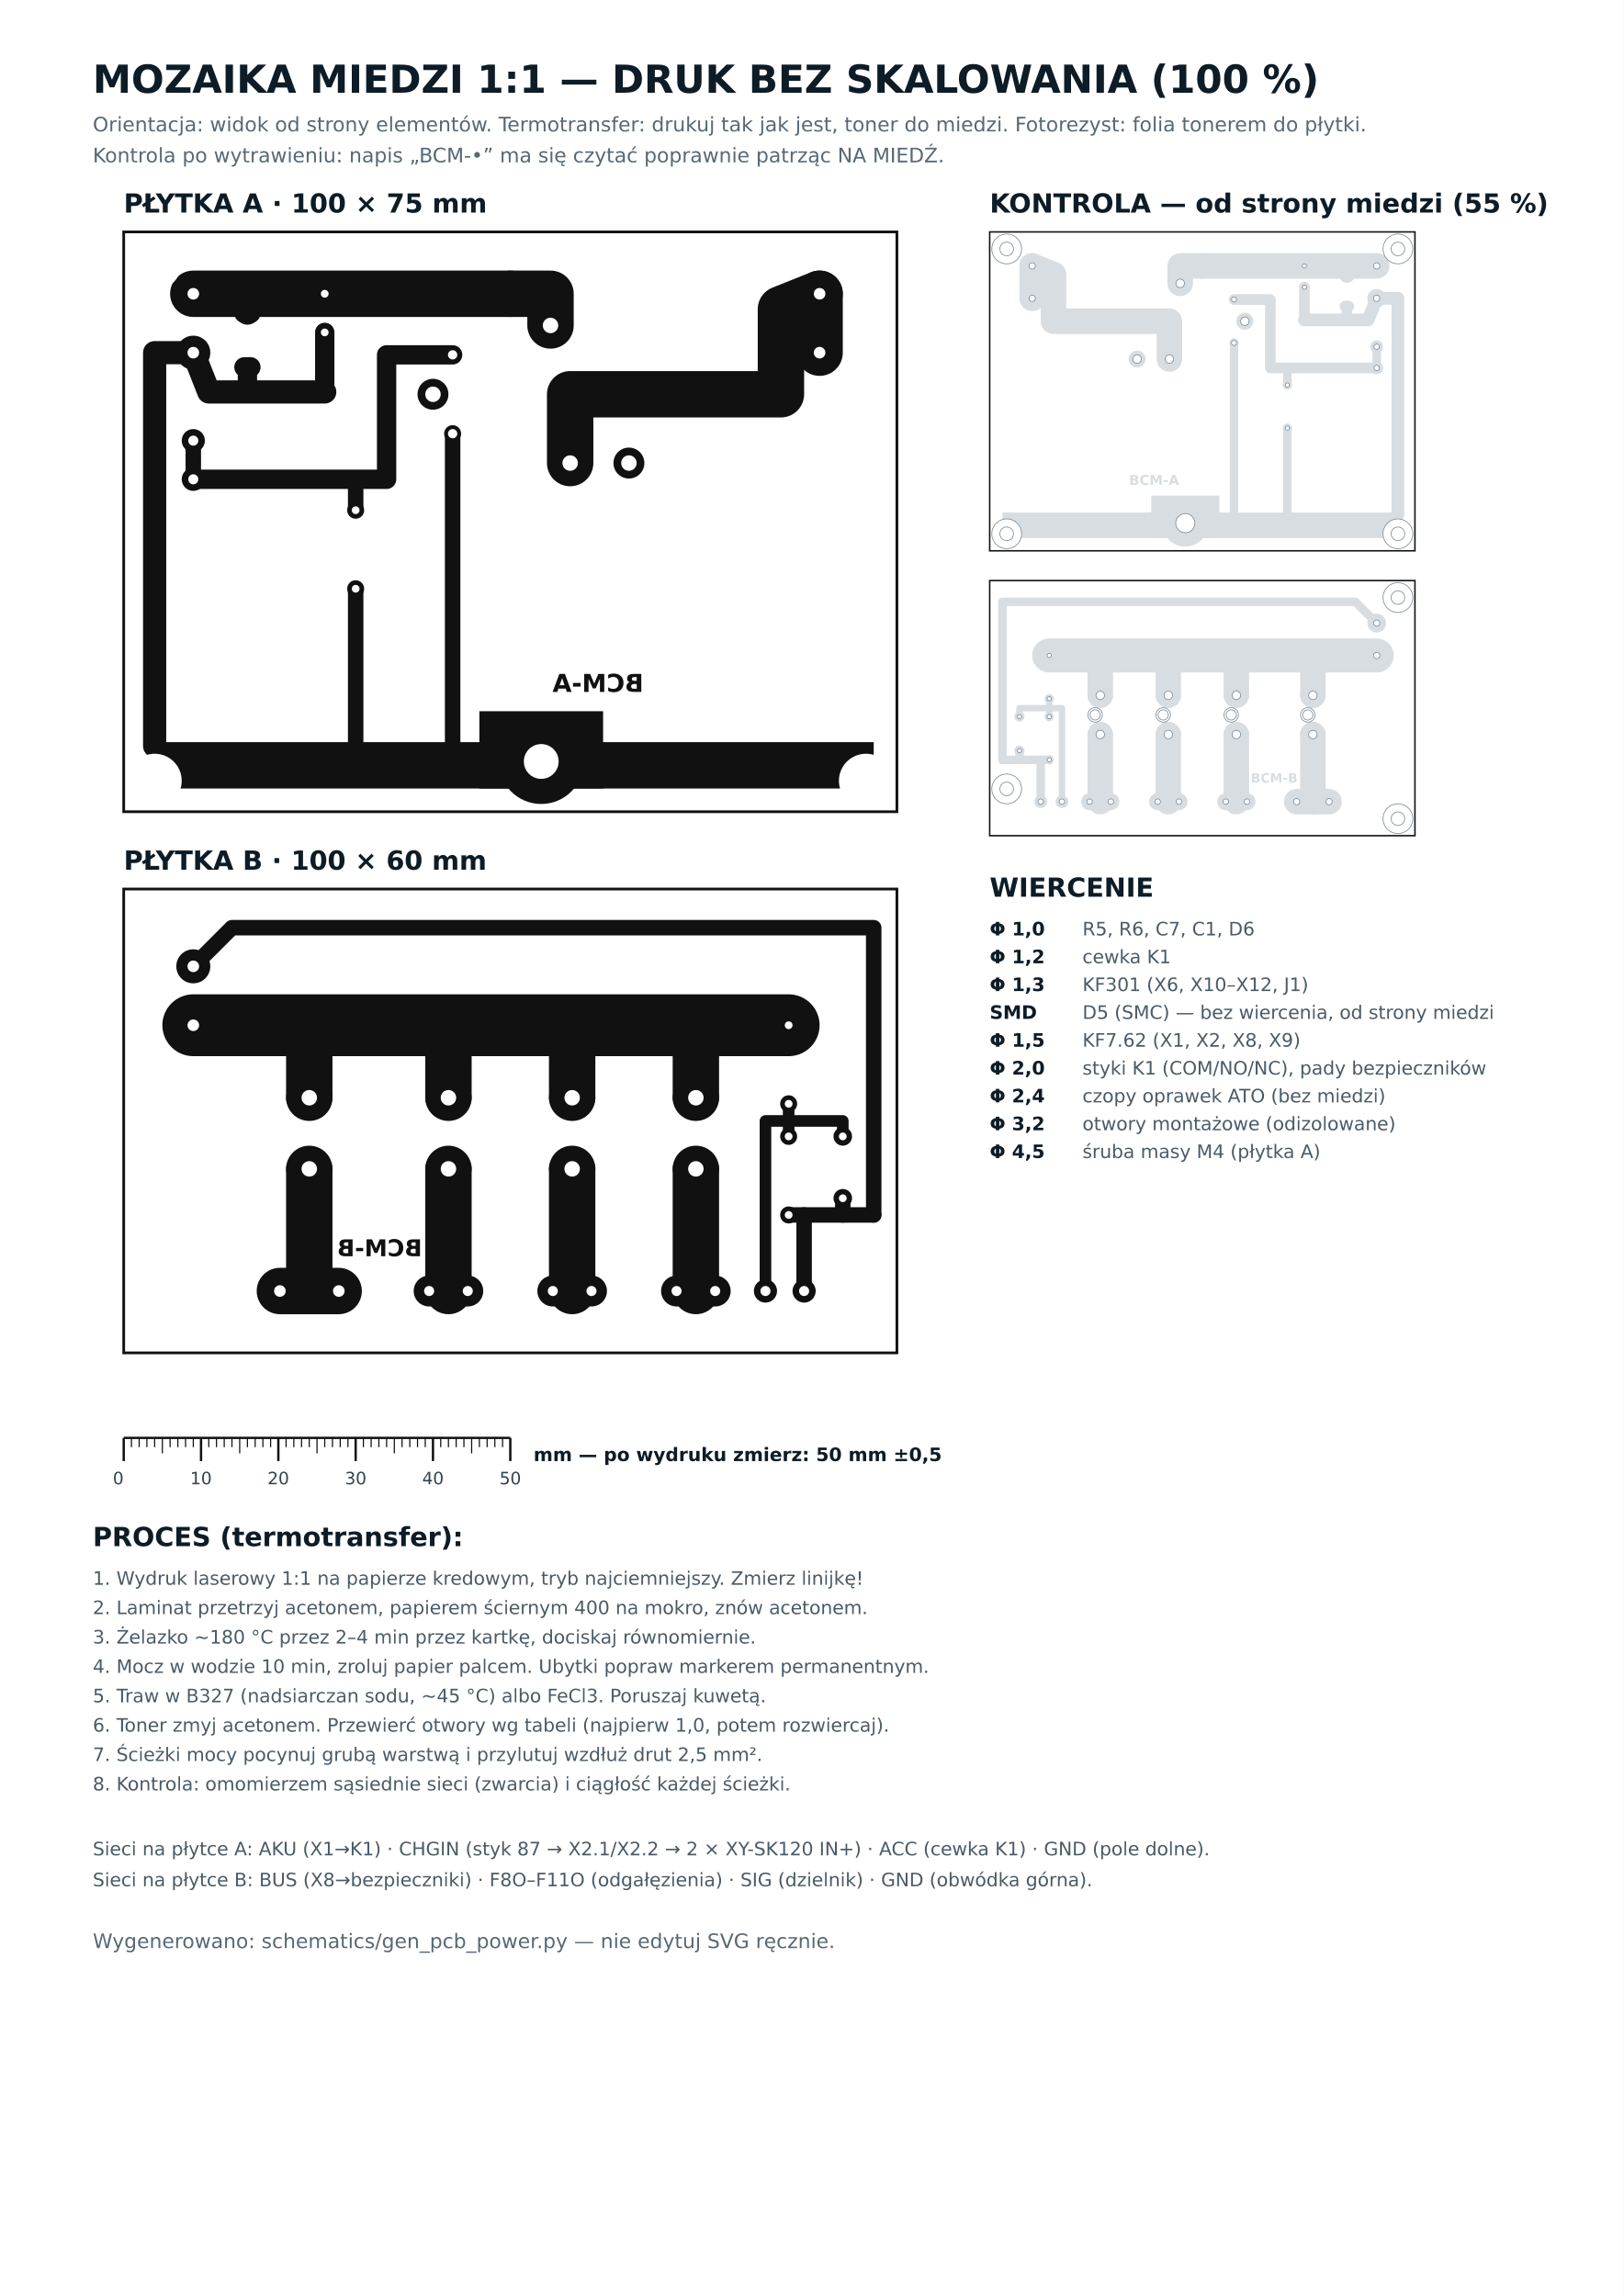
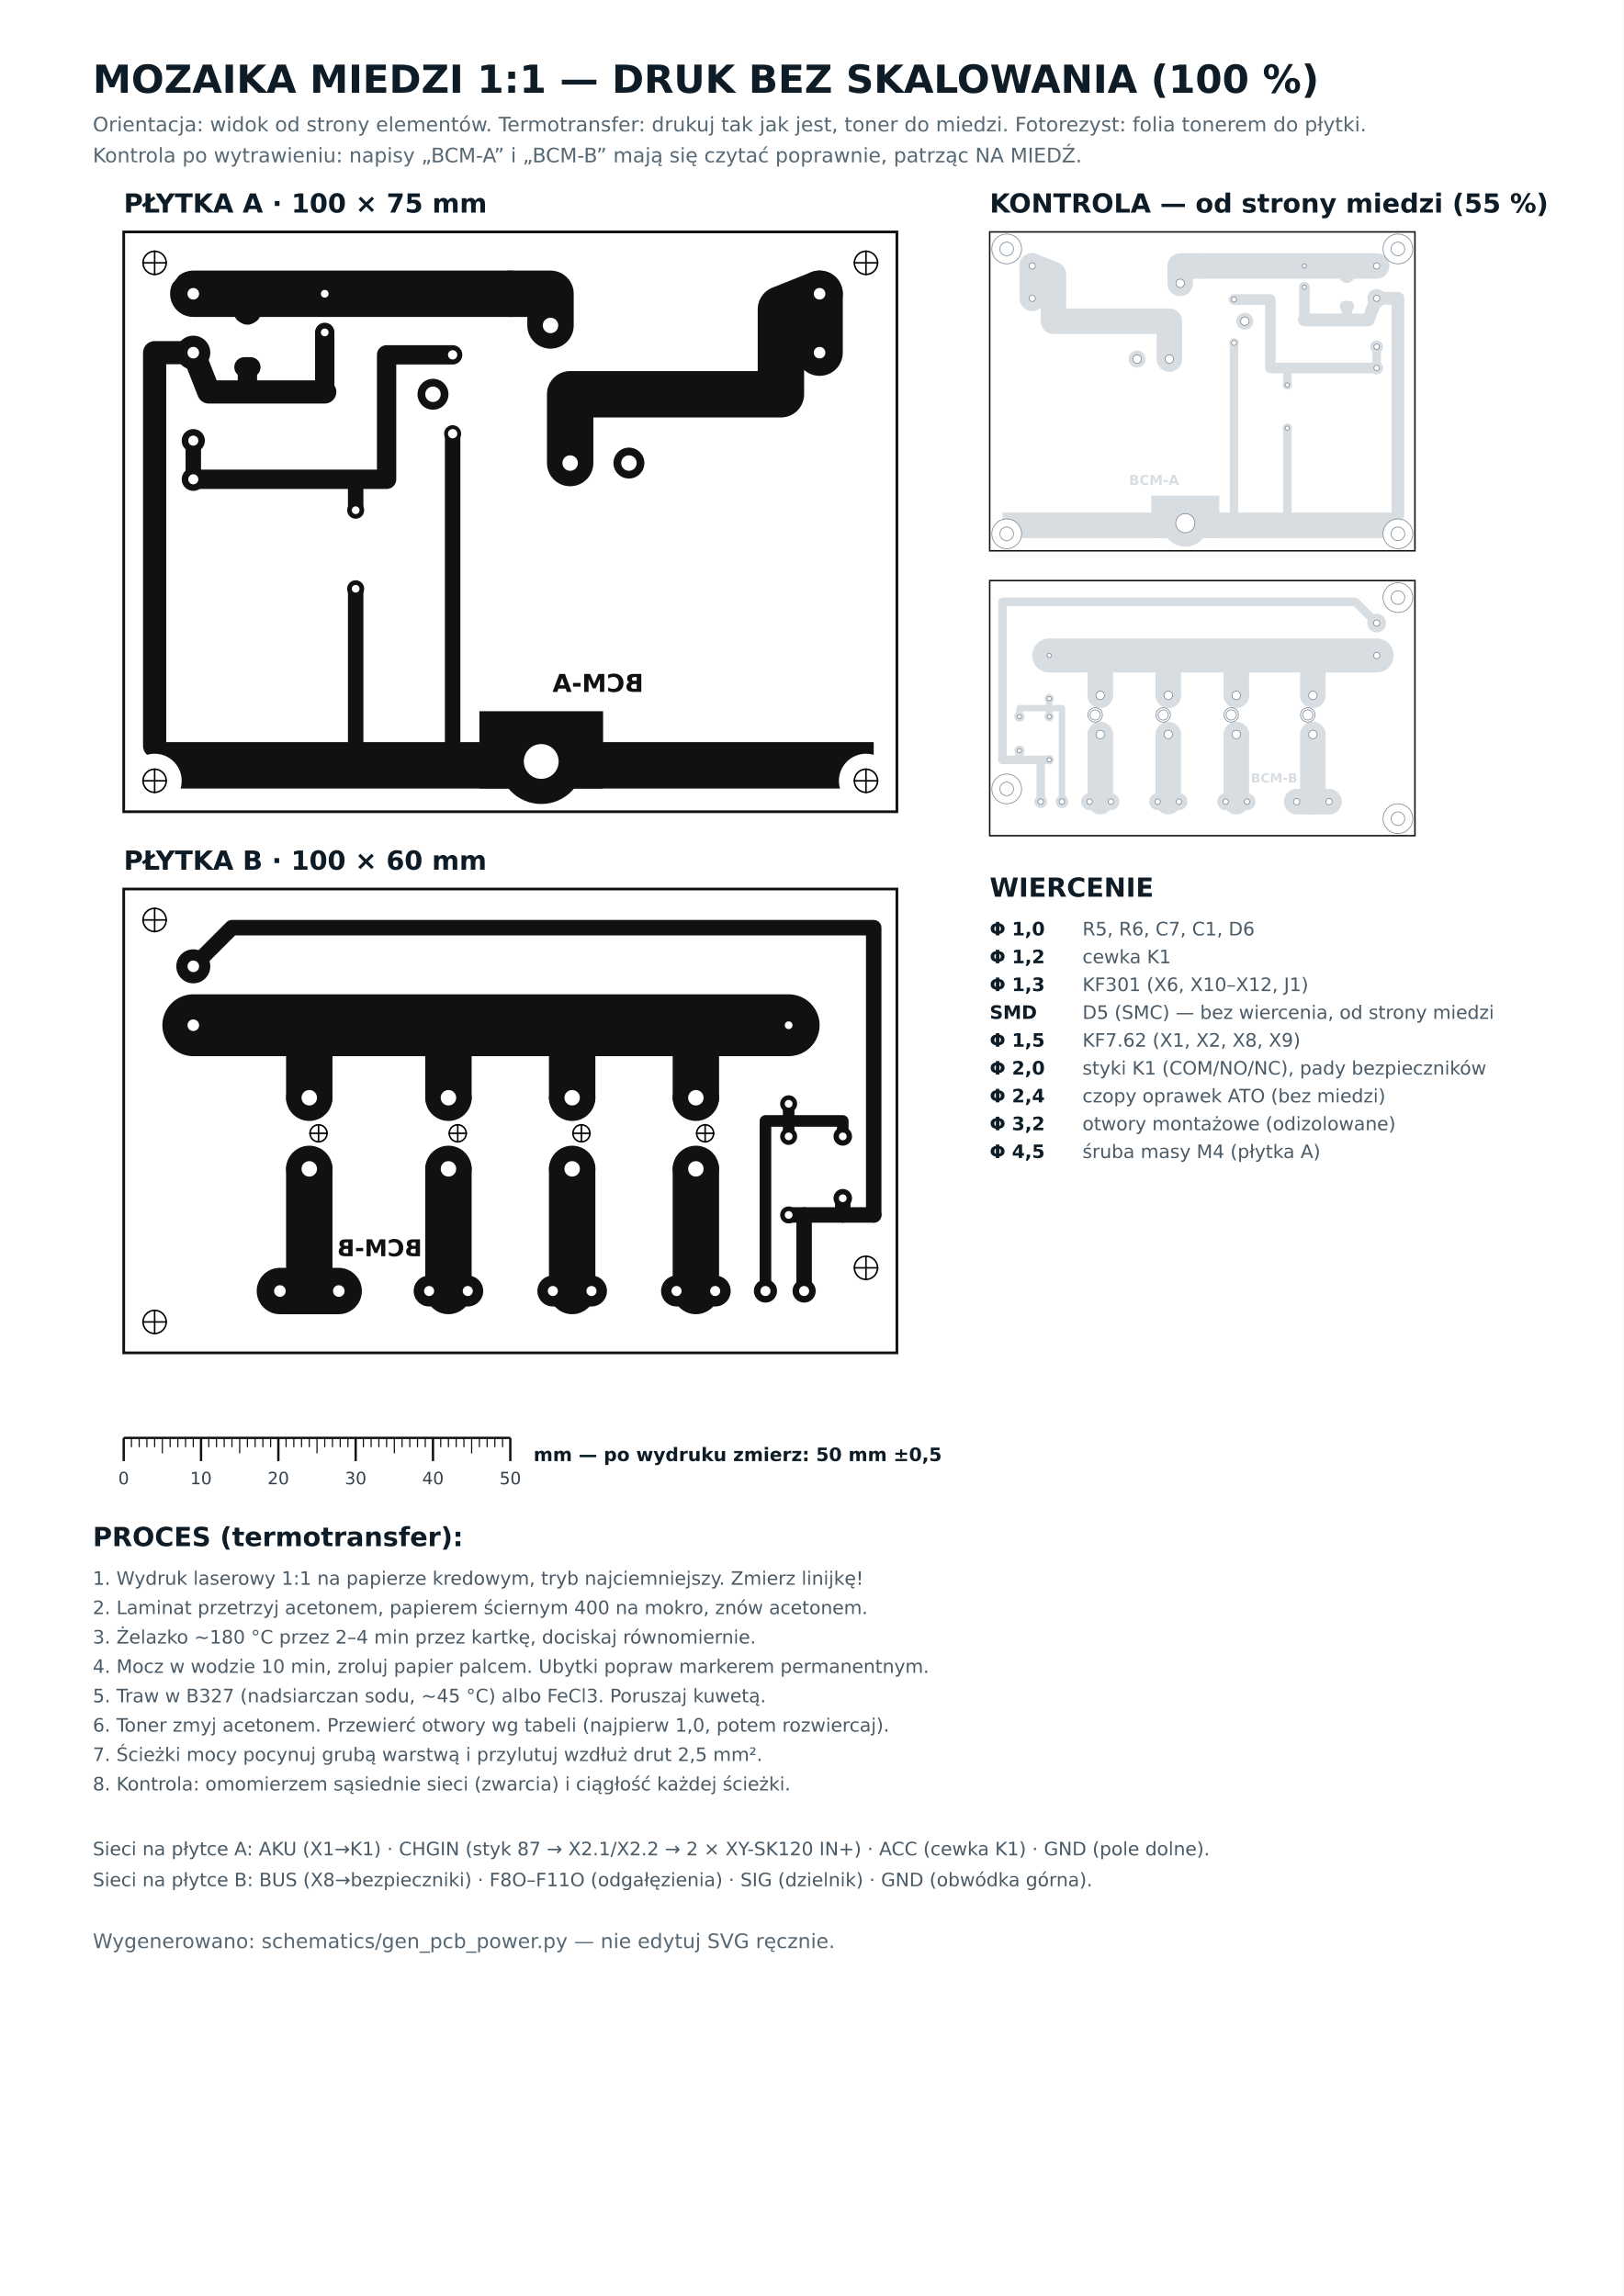
<svg xmlns="http://www.w3.org/2000/svg" width="210mm" height="297mm" viewBox="0 0 210 297" font-family="DejaVu Sans, Verdana, sans-serif">
  <style>
 .bg{fill:#ffffff}
 .cu{fill:#111111;stroke:none}
 .cuw{stroke:#111111;fill:none;stroke-linecap:round;stroke-linejoin:round}
 .drl{fill:#ffffff;stroke:none}
 .brd{fill:none;stroke:#111111;stroke-width:0.35}
 .brdg{fill:none;stroke:#98a6b0;stroke-width:0.3}
 .cul{fill:#d8dde2;stroke:none}
 .culw{stroke:#d8dde2;fill:none;stroke-linecap:round;stroke-linejoin:round}
 .drll{fill:#ffffff;stroke:#7d8c99;stroke-width:0.18}
 .sk{fill:none;stroke:#16242e;stroke-width:0.3}
 .ttl{font-size:5px;font-weight:bold;fill:#0d1c26}
 .sub{font-size:2.6px;fill:#576875}
 .h{font-size:3.4px;font-weight:bold;fill:#0d1c26}
 .l{font-size:2.2px;fill:#33424e}
 .lb{font-size:2.4px;font-weight:bold;fill:#0d1c26}
 .r{font-size:2.4px;font-weight:bold;fill:#a8321a}
 .re{font-size:2.4px;font-weight:bold;fill:#a8321a;text-anchor:end}
 .w{font-size:2.2px;fill:#2b4a8a;font-weight:bold}
 .we{font-size:2.2px;fill:#2b4a8a;font-weight:bold;text-anchor:end}
 .n{font-size:2.4px;fill:#4a5a66}
 .nb{font-size:2.6px;font-weight:bold;fill:#0d1c26}
 .ldr{stroke:#7d8c99;stroke-width:0.2;fill:none}
</style>
  <rect class="bg" x="0" y="0" width="210" height="297" />
  <text class="ttl" x="12" y="12">MOZAIKA MIEDZI 1:1 — DRUK BEZ SKALOWANIA (100 %)</text>
  <text class="sub" x="12" y="17">Orientacja: widok od strony elementów. Termotransfer: drukuj tak jak jest, toner do miedzi. Fotorezyst: folia tonerem do płytki.</text>
-   <text class="sub" x="12" y="21">Kontrola po wytrawieniu: napis „BCM-•” ma się czytać poprawnie patrząc NA MIEDŹ.</text>
+   <text class="sub" x="12" y="21">Kontrola po wytrawieniu: napisy „BCM-A” i „BCM-B” mają się czytać poprawnie, patrząc NA MIEDŹ.</text>
  <text class="h" x="16" y="27.5">PŁYTKA A · 100 × 75 mm</text>
  <g transform="translate(16,30)">
    <rect class="cu" x="3" y="66" width="94" height="6" />
    <rect class="cu" x="46" y="62" width="16" height="10" />
    <path class="cuw" stroke-width="6" d="M 9 8 L 50 8" />
    <path class="cuw" stroke-width="3" d="M 16 8 L 16 10.5" />
    <path class="cuw" stroke-width="2.5" d="M 16 17.5 L 16 20.7" />
    <path class="cuw" stroke-width="6" d="M 50 8 L 55.2 8 L 55.2 12.1" />
    <path class="cuw" stroke-width="3" d="M 9 15.62 L 11 20.7 L 26 20.7" />
    <path class="cuw" stroke-width="2.5" d="M 26 13 L 26 20.7" />
    <path class="cuw" stroke-width="3" d="M 9 15.62 L 4 15.62 L 4 66.5" />
    <path class="cuw" stroke-width="2" d="M 9 27 L 9 32" />
    <path class="cuw" stroke-width="2.5" d="M 9 32 L 34 32 L 34 15.9 L 42.54 15.9" />
    <path class="cuw" stroke-width="2" d="M 30 36 L 30 32" />
    <path class="cuw" stroke-width="2" d="M 30 46.16 L 30 66.5" />
    <path class="cuw" stroke-width="2" d="M 42.54 26.1 L 42.54 66.5" />
    <path class="cuw" stroke-width="6" d="M 57.74 29.9 L 57.74 21 L 85 21 L 85 10 L 90 8" />
    <path class="cuw" stroke-width="6" d="M 90 8 L 90 15.62" />
    <circle class="cu" cx="9" cy="8.0" r="2.2" />
    <circle class="cu" cx="9" cy="15.62" r="2.2" />
    <circle class="cu" cx="9" cy="27.0" r="1.5" />
    <circle class="cu" cx="9" cy="32.0" r="1.5" />
    <circle class="cu" cx="90" cy="8.0" r="2.2" />
    <circle class="cu" cx="90" cy="15.62" r="2.2" />
    <rect class="cu" x="14.3" y="9.2" width="3.4" height="2.6" rx="1.3" />
    <rect class="cu" x="14.3" y="16.2" width="3.4" height="2.6" rx="1.3" />
    <circle class="cu" cx="26" cy="8" r="1.2" />
    <circle class="cu" cx="26" cy="13" r="1.2" />
    <circle class="cu" cx="40" cy="21" r="2.0" />
    <circle class="cu" cx="42.54" cy="15.9" r="1.1" />
    <circle class="cu" cx="42.54" cy="26.1" r="1.1" />
    <circle class="cu" cx="55.2" cy="12.1" r="2.0" />
    <circle class="cu" cx="57.74" cy="29.9" r="2.0" />
    <circle class="cu" cx="65.34" cy="29.9" r="2.0" />
    <circle class="cu" cx="30" cy="36" r="1.1" />
    <circle class="cu" cx="30" cy="46.16" r="1.1" />
    <circle class="cu" cx="54" cy="68.5" r="5.5" />
    <circle class="drl" cx="4" cy="4" r="3.5" />
    <circle class="drl" cx="96" cy="4" r="3.5" />
    <circle class="drl" cx="4" cy="71" r="3.5" />
    <circle class="drl" cx="96" cy="71" r="3.5" />
    <g transform="translate(57,59.5) scale(-1,1)">
      <text x="-10.24" y="0" font-size="3.2" font-weight="bold" fill="#111">BCM-A</text>
    </g>
    <circle class="drl" cx="9" cy="8.0" r="0.75" />
    <circle class="drl" cx="9" cy="15.62" r="0.75" />
    <circle class="drl" cx="9" cy="27.0" r="0.65" />
    <circle class="drl" cx="9" cy="32.0" r="0.65" />
    <circle class="drl" cx="90" cy="8.0" r="0.75" />
    <circle class="drl" cx="90" cy="15.62" r="0.75" />
    <circle class="drl" cx="16" cy="10.5" r="0.0" />
    <circle class="drl" cx="16" cy="17.5" r="0.0" />
    <circle class="drl" cx="26" cy="8" r="0.5" />
    <circle class="drl" cx="26" cy="13" r="0.5" />
    <circle class="drl" cx="40" cy="21" r="1.0" />
    <circle class="drl" cx="42.54" cy="15.9" r="0.6" />
    <circle class="drl" cx="42.54" cy="26.1" r="0.6" />
    <circle class="drl" cx="55.2" cy="12.1" r="1.0" />
    <circle class="drl" cx="57.74" cy="29.9" r="1.0" />
    <circle class="drl" cx="65.34" cy="29.9" r="1.0" />
    <circle class="drl" cx="30" cy="36" r="0.5" />
    <circle class="drl" cx="30" cy="46.16" r="0.5" />
    <circle class="drl" cx="54" cy="68.5" r="2.25" />
    <circle class="drl" cx="4" cy="4" r="1.6" />
+     <circle cx="4" cy="4" r="1.50" fill="none" stroke="#000" stroke-width="0.2" />
+     <path d="M 2.40 4 H 5.60 M 4 2.40 V 5.60" stroke="#000" stroke-width="0.2" />
    <circle class="drl" cx="96" cy="4" r="1.6" />
+     <circle cx="96" cy="4" r="1.50" fill="none" stroke="#000" stroke-width="0.2" />
+     <path d="M 94.40 4 H 97.60 M 96 2.40 V 5.60" stroke="#000" stroke-width="0.2" />
    <circle class="drl" cx="4" cy="71" r="1.6" />
+     <circle cx="4" cy="71" r="1.50" fill="none" stroke="#000" stroke-width="0.2" />
+     <path d="M 2.40 71 H 5.60 M 4 69.40 V 72.60" stroke="#000" stroke-width="0.2" />
    <circle class="drl" cx="96" cy="71" r="1.6" />
+     <circle cx="96" cy="71" r="1.50" fill="none" stroke="#000" stroke-width="0.2" />
+     <path d="M 94.40 71 H 97.60 M 96 69.40 V 72.60" stroke="#000" stroke-width="0.2" />
    <rect class="brd" x="0" y="0" width="100" height="75" />
  </g>
  <text class="h" x="16" y="112.5">PŁYTKA B · 100 × 60 mm</text>
  <g transform="translate(16,115)">
    <path class="cuw" stroke-width="8" d="M 9 17.62 L 86 17.62" />
    <path class="cuw" stroke-width="6" d="M 24 17.62 L 24 27" />
    <path class="cuw" stroke-width="6" d="M 24 36.2 L 24 52" />
    <path class="cuw" stroke-width="6" d="M 42 17.62 L 42 27" />
    <path class="cuw" stroke-width="6" d="M 42 36.2 L 42 52" />
    <path class="cuw" stroke-width="6" d="M 58 17.62 L 58 27" />
    <path class="cuw" stroke-width="6" d="M 58 36.2 L 58 52" />
    <path class="cuw" stroke-width="6" d="M 74 17.62 L 74 27" />
    <path class="cuw" stroke-width="6" d="M 74 36.2 L 74 52" />
    <path class="cuw" stroke-width="6" d="M 20.2 52 L 27.8 52" />
    <path class="cuw" stroke-width="4" d="M 39.5 52 L 44.5 52" />
    <path class="cuw" stroke-width="4" d="M 55.5 52 L 60.5 52" />
    <path class="cuw" stroke-width="4" d="M 71.5 52 L 76.5 52" />
    <path class="cuw" stroke-width="1.5" d="M 86 27.78 L 86 32" />
    <path class="cuw" stroke-width="1.5" d="M 86 30 L 93 30 L 93 32" />
    <path class="cuw" stroke-width="1.5" d="M 86 30 L 83 30 L 83 52" />
    <path class="cuw" stroke-width="2" d="M 93 40 L 93 42.16" />
    <path class="cuw" stroke-width="2" d="M 86 42.16 L 97 42.16" />
    <path class="cuw" stroke-width="2" d="M 88 42.16 L 88 52" />
    <path class="cuw" stroke-width="2" d="M 9 10 L 14 5 L 97 5 L 97 42.16" />
    <circle class="cu" cx="9" cy="10.0" r="2.2" />
    <circle class="cu" cx="9" cy="17.62" r="2.2" />
    <rect class="cu" x="21.0" y="25.0" width="6.0" height="4.0" rx="2.0" />
    <rect class="cu" x="21.0" y="34.2" width="6.0" height="4.0" rx="2.0" />
    <rect class="cu" x="39.0" y="25.0" width="6.0" height="4.0" rx="2.0" />
    <rect class="cu" x="39.0" y="34.2" width="6.0" height="4.0" rx="2.0" />
    <rect class="cu" x="55.0" y="25.0" width="6.0" height="4.0" rx="2.0" />
    <rect class="cu" x="55.0" y="34.2" width="6.0" height="4.0" rx="2.0" />
    <rect class="cu" x="71.0" y="25.0" width="6.0" height="4.0" rx="2.0" />
    <rect class="cu" x="71.0" y="34.2" width="6.0" height="4.0" rx="2.0" />
    <circle class="cu" cx="20.2" cy="52" r="2.2" />
    <circle class="cu" cx="27.82" cy="52" r="2.2" />
    <circle class="cu" cx="39.5" cy="52" r="1.5" />
    <circle class="cu" cx="44.5" cy="52" r="1.5" />
    <circle class="cu" cx="55.5" cy="52" r="1.5" />
    <circle class="cu" cx="60.5" cy="52" r="1.5" />
    <circle class="cu" cx="71.5" cy="52" r="1.5" />
    <circle class="cu" cx="76.5" cy="52" r="1.5" />
    <circle class="cu" cx="83.0" cy="52" r="1.5" />
    <circle class="cu" cx="88.0" cy="52" r="1.5" />
    <circle class="cu" cx="86" cy="17.62" r="1.1" />
    <circle class="cu" cx="86" cy="27.78" r="1.1" />
    <circle class="cu" cx="86" cy="32" r="1.1" />
    <circle class="cu" cx="86" cy="42.16" r="1.1" />
    <circle class="cu" cx="93" cy="32" r="1.2" />
    <circle class="cu" cx="93" cy="40" r="1.2" />
    <circle class="drl" cx="25.2" cy="31.6" r="1.7" />
    <circle class="drl" cx="43.2" cy="31.6" r="1.7" />
    <circle class="drl" cx="59.2" cy="31.6" r="1.7" />
    <circle class="drl" cx="75.2" cy="31.6" r="1.7" />
    <circle class="drl" cx="4" cy="4" r="3.5" />
    <circle class="drl" cx="4" cy="56" r="3.5" />
    <circle class="drl" cx="96" cy="49" r="3.5" />
    <g transform="translate(29,47.5) scale(-1,1)">
      <text x="-9.6" y="0" font-size="3.0" font-weight="bold" fill="#111">BCM-B</text>
    </g>
    <circle class="drl" cx="9" cy="10.0" r="0.75" />
    <circle class="drl" cx="9" cy="17.62" r="0.75" />
    <circle class="drl" cx="24" cy="27" r="1.0" />
    <circle class="drl" cx="24" cy="36.2" r="1.0" />
    <circle class="drl" cx="42" cy="27" r="1.0" />
    <circle class="drl" cx="42" cy="36.2" r="1.0" />
    <circle class="drl" cx="58" cy="27" r="1.0" />
    <circle class="drl" cx="58" cy="36.2" r="1.0" />
    <circle class="drl" cx="74" cy="27" r="1.0" />
    <circle class="drl" cx="74" cy="36.2" r="1.0" />
    <circle class="drl" cx="20.2" cy="52" r="0.75" />
    <circle class="drl" cx="27.82" cy="52" r="0.75" />
    <circle class="drl" cx="39.5" cy="52" r="0.65" />
    <circle class="drl" cx="44.5" cy="52" r="0.65" />
    <circle class="drl" cx="55.5" cy="52" r="0.65" />
    <circle class="drl" cx="60.5" cy="52" r="0.65" />
    <circle class="drl" cx="71.5" cy="52" r="0.65" />
    <circle class="drl" cx="76.5" cy="52" r="0.65" />
    <circle class="drl" cx="83.0" cy="52" r="0.65" />
    <circle class="drl" cx="88.0" cy="52" r="0.65" />
    <circle class="drl" cx="86" cy="17.62" r="0.5" />
    <circle class="drl" cx="86" cy="27.78" r="0.5" />
    <circle class="drl" cx="86" cy="32" r="0.5" />
    <circle class="drl" cx="86" cy="42.16" r="0.5" />
    <circle class="drl" cx="93" cy="32" r="0.5" />
    <circle class="drl" cx="93" cy="40" r="0.5" />
    <circle class="drl" cx="25.2" cy="31.6" r="1.2" />
+     <circle cx="25.2" cy="31.6" r="1.10" fill="none" stroke="#000" stroke-width="0.2" />
+     <path d="M 24.00 31.6 H 26.40 M 25.2 30.40 V 32.80" stroke="#000" stroke-width="0.2" />
    <circle class="drl" cx="43.2" cy="31.6" r="1.2" />
+     <circle cx="43.2" cy="31.6" r="1.10" fill="none" stroke="#000" stroke-width="0.2" />
+     <path d="M 42.00 31.6 H 44.40 M 43.2 30.40 V 32.80" stroke="#000" stroke-width="0.2" />
    <circle class="drl" cx="59.2" cy="31.6" r="1.2" />
+     <circle cx="59.2" cy="31.6" r="1.10" fill="none" stroke="#000" stroke-width="0.2" />
+     <path d="M 58.00 31.6 H 60.40 M 59.2 30.40 V 32.80" stroke="#000" stroke-width="0.2" />
    <circle class="drl" cx="75.2" cy="31.6" r="1.2" />
+     <circle cx="75.2" cy="31.6" r="1.10" fill="none" stroke="#000" stroke-width="0.2" />
+     <path d="M 74.00 31.6 H 76.40 M 75.2 30.40 V 32.80" stroke="#000" stroke-width="0.2" />
    <circle class="drl" cx="4" cy="4" r="1.6" />
+     <circle cx="4" cy="4" r="1.50" fill="none" stroke="#000" stroke-width="0.2" />
+     <path d="M 2.40 4 H 5.60 M 4 2.40 V 5.60" stroke="#000" stroke-width="0.2" />
    <circle class="drl" cx="4" cy="56" r="1.6" />
+     <circle cx="4" cy="56" r="1.50" fill="none" stroke="#000" stroke-width="0.2" />
+     <path d="M 2.40 56 H 5.60 M 4 54.40 V 57.60" stroke="#000" stroke-width="0.2" />
    <circle class="drl" cx="96" cy="49" r="1.6" />
+     <circle cx="96" cy="49" r="1.50" fill="none" stroke="#000" stroke-width="0.2" />
+     <path d="M 94.40 49 H 97.60 M 96 47.40 V 50.60" stroke="#000" stroke-width="0.2" />
    <rect class="brd" x="0" y="0" width="100" height="60" />
  </g>
  <text class="h" x="128" y="27.5">KONTROLA — od strony miedzi (55 %)</text>
  <g transform="translate(128,30) scale(0.55)">
    <g transform="translate(100,0) scale(-1,1)">
      <rect class="cul" x="3" y="66" width="94" height="6" />
      <rect class="cul" x="46" y="62" width="16" height="10" />
      <path class="culw" stroke-width="6" d="M 9 8 L 50 8" />
      <path class="culw" stroke-width="3" d="M 16 8 L 16 10.5" />
      <path class="culw" stroke-width="2.5" d="M 16 17.5 L 16 20.7" />
      <path class="culw" stroke-width="6" d="M 50 8 L 55.2 8 L 55.2 12.1" />
      <path class="culw" stroke-width="3" d="M 9 15.62 L 11 20.7 L 26 20.7" />
      <path class="culw" stroke-width="2.5" d="M 26 13 L 26 20.7" />
      <path class="culw" stroke-width="3" d="M 9 15.62 L 4 15.62 L 4 66.5" />
      <path class="culw" stroke-width="2" d="M 9 27 L 9 32" />
      <path class="culw" stroke-width="2.5" d="M 9 32 L 34 32 L 34 15.9 L 42.54 15.9" />
      <path class="culw" stroke-width="2" d="M 30 36 L 30 32" />
      <path class="culw" stroke-width="2" d="M 30 46.16 L 30 66.5" />
      <path class="culw" stroke-width="2" d="M 42.54 26.1 L 42.54 66.5" />
      <path class="culw" stroke-width="6" d="M 57.74 29.9 L 57.74 21 L 85 21 L 85 10 L 90 8" />
      <path class="culw" stroke-width="6" d="M 90 8 L 90 15.62" />
      <circle class="cul" cx="9" cy="8.0" r="2.2" />
      <circle class="cul" cx="9" cy="15.62" r="2.2" />
      <circle class="cul" cx="9" cy="27.0" r="1.5" />
      <circle class="cul" cx="9" cy="32.0" r="1.5" />
      <circle class="cul" cx="90" cy="8.0" r="2.2" />
      <circle class="cul" cx="90" cy="15.62" r="2.2" />
      <rect class="cul" x="14.3" y="9.2" width="3.4" height="2.6" rx="1.3" />
      <rect class="cul" x="14.3" y="16.2" width="3.4" height="2.6" rx="1.3" />
      <circle class="cul" cx="26" cy="8" r="1.2" />
      <circle class="cul" cx="26" cy="13" r="1.2" />
      <circle class="cul" cx="40" cy="21" r="2.0" />
      <circle class="cul" cx="42.54" cy="15.9" r="1.1" />
      <circle class="cul" cx="42.54" cy="26.1" r="1.1" />
      <circle class="cul" cx="55.2" cy="12.1" r="2.0" />
      <circle class="cul" cx="57.74" cy="29.9" r="2.0" />
      <circle class="cul" cx="65.34" cy="29.9" r="2.0" />
      <circle class="cul" cx="30" cy="36" r="1.1" />
      <circle class="cul" cx="30" cy="46.16" r="1.1" />
      <circle class="cul" cx="54" cy="68.5" r="5.5" />
      <circle class="drll" cx="4" cy="4" r="3.5" />
      <circle class="drll" cx="96" cy="4" r="3.5" />
      <circle class="drll" cx="4" cy="71" r="3.5" />
      <circle class="drll" cx="96" cy="71" r="3.5" />
      <g transform="translate(57,59.5) scale(-1,1)">
        <text x="-10.24" y="0" font-size="3.2" font-weight="bold" fill="#d8dde2">BCM-A</text>
      </g>
      <circle class="drll" cx="9" cy="8.0" r="0.75" />
      <circle class="drll" cx="9" cy="15.62" r="0.75" />
      <circle class="drll" cx="9" cy="27.0" r="0.65" />
      <circle class="drll" cx="9" cy="32.0" r="0.65" />
      <circle class="drll" cx="90" cy="8.0" r="0.75" />
      <circle class="drll" cx="90" cy="15.62" r="0.75" />
      <circle class="drll" cx="16" cy="10.5" r="0.0" />
      <circle class="drll" cx="16" cy="17.5" r="0.0" />
      <circle class="drll" cx="26" cy="8" r="0.5" />
      <circle class="drll" cx="26" cy="13" r="0.5" />
      <circle class="drll" cx="40" cy="21" r="1.0" />
      <circle class="drll" cx="42.54" cy="15.9" r="0.6" />
      <circle class="drll" cx="42.54" cy="26.1" r="0.6" />
      <circle class="drll" cx="55.2" cy="12.1" r="1.0" />
      <circle class="drll" cx="57.74" cy="29.9" r="1.0" />
      <circle class="drll" cx="65.34" cy="29.9" r="1.0" />
      <circle class="drll" cx="30" cy="36" r="0.5" />
      <circle class="drll" cx="30" cy="46.16" r="0.5" />
      <circle class="drll" cx="54" cy="68.5" r="2.25" />
      <circle class="drll" cx="4" cy="4" r="1.6" />
      <circle class="drll" cx="96" cy="4" r="1.6" />
      <circle class="drll" cx="4" cy="71" r="1.6" />
      <circle class="drll" cx="96" cy="71" r="1.6" />
      <rect class="brd" x="0" y="0" width="100" height="75" />
    </g>
    <g transform="translate(100,82) scale(-1,1)">
      <path class="culw" stroke-width="8" d="M 9 17.62 L 86 17.62" />
      <path class="culw" stroke-width="6" d="M 24 17.62 L 24 27" />
      <path class="culw" stroke-width="6" d="M 24 36.2 L 24 52" />
      <path class="culw" stroke-width="6" d="M 42 17.62 L 42 27" />
      <path class="culw" stroke-width="6" d="M 42 36.2 L 42 52" />
      <path class="culw" stroke-width="6" d="M 58 17.62 L 58 27" />
      <path class="culw" stroke-width="6" d="M 58 36.2 L 58 52" />
      <path class="culw" stroke-width="6" d="M 74 17.62 L 74 27" />
      <path class="culw" stroke-width="6" d="M 74 36.2 L 74 52" />
      <path class="culw" stroke-width="6" d="M 20.2 52 L 27.8 52" />
      <path class="culw" stroke-width="4" d="M 39.5 52 L 44.5 52" />
      <path class="culw" stroke-width="4" d="M 55.5 52 L 60.5 52" />
      <path class="culw" stroke-width="4" d="M 71.5 52 L 76.5 52" />
      <path class="culw" stroke-width="1.5" d="M 86 27.78 L 86 32" />
      <path class="culw" stroke-width="1.5" d="M 86 30 L 93 30 L 93 32" />
      <path class="culw" stroke-width="1.5" d="M 86 30 L 83 30 L 83 52" />
      <path class="culw" stroke-width="2" d="M 93 40 L 93 42.16" />
      <path class="culw" stroke-width="2" d="M 86 42.16 L 97 42.16" />
      <path class="culw" stroke-width="2" d="M 88 42.16 L 88 52" />
      <path class="culw" stroke-width="2" d="M 9 10 L 14 5 L 97 5 L 97 42.16" />
      <circle class="cul" cx="9" cy="10.0" r="2.2" />
      <circle class="cul" cx="9" cy="17.62" r="2.2" />
      <rect class="cul" x="21.0" y="25.0" width="6.0" height="4.0" rx="2.0" />
      <rect class="cul" x="21.0" y="34.2" width="6.0" height="4.0" rx="2.0" />
      <rect class="cul" x="39.0" y="25.0" width="6.0" height="4.0" rx="2.0" />
      <rect class="cul" x="39.0" y="34.2" width="6.0" height="4.0" rx="2.0" />
      <rect class="cul" x="55.0" y="25.0" width="6.0" height="4.0" rx="2.0" />
      <rect class="cul" x="55.0" y="34.2" width="6.0" height="4.0" rx="2.0" />
      <rect class="cul" x="71.0" y="25.0" width="6.0" height="4.0" rx="2.0" />
      <rect class="cul" x="71.0" y="34.2" width="6.0" height="4.0" rx="2.0" />
      <circle class="cul" cx="20.2" cy="52" r="2.2" />
      <circle class="cul" cx="27.82" cy="52" r="2.2" />
      <circle class="cul" cx="39.5" cy="52" r="1.5" />
      <circle class="cul" cx="44.5" cy="52" r="1.5" />
      <circle class="cul" cx="55.5" cy="52" r="1.5" />
      <circle class="cul" cx="60.5" cy="52" r="1.5" />
      <circle class="cul" cx="71.5" cy="52" r="1.5" />
      <circle class="cul" cx="76.5" cy="52" r="1.5" />
      <circle class="cul" cx="83.0" cy="52" r="1.5" />
      <circle class="cul" cx="88.0" cy="52" r="1.5" />
      <circle class="cul" cx="86" cy="17.62" r="1.1" />
      <circle class="cul" cx="86" cy="27.78" r="1.1" />
      <circle class="cul" cx="86" cy="32" r="1.1" />
      <circle class="cul" cx="86" cy="42.16" r="1.1" />
      <circle class="cul" cx="93" cy="32" r="1.2" />
      <circle class="cul" cx="93" cy="40" r="1.2" />
      <circle class="drll" cx="25.2" cy="31.6" r="1.7" />
      <circle class="drll" cx="43.2" cy="31.6" r="1.7" />
      <circle class="drll" cx="59.2" cy="31.6" r="1.7" />
      <circle class="drll" cx="75.2" cy="31.6" r="1.7" />
      <circle class="drll" cx="4" cy="4" r="3.5" />
      <circle class="drll" cx="4" cy="56" r="3.5" />
      <circle class="drll" cx="96" cy="49" r="3.5" />
      <g transform="translate(29,47.5) scale(-1,1)">
        <text x="-9.6" y="0" font-size="3.0" font-weight="bold" fill="#d8dde2">BCM-B</text>
      </g>
      <circle class="drll" cx="9" cy="10.0" r="0.75" />
      <circle class="drll" cx="9" cy="17.62" r="0.75" />
      <circle class="drll" cx="24" cy="27" r="1.0" />
      <circle class="drll" cx="24" cy="36.2" r="1.0" />
      <circle class="drll" cx="42" cy="27" r="1.0" />
      <circle class="drll" cx="42" cy="36.2" r="1.0" />
      <circle class="drll" cx="58" cy="27" r="1.0" />
      <circle class="drll" cx="58" cy="36.2" r="1.0" />
      <circle class="drll" cx="74" cy="27" r="1.0" />
      <circle class="drll" cx="74" cy="36.2" r="1.0" />
      <circle class="drll" cx="20.2" cy="52" r="0.75" />
      <circle class="drll" cx="27.82" cy="52" r="0.75" />
      <circle class="drll" cx="39.5" cy="52" r="0.65" />
      <circle class="drll" cx="44.5" cy="52" r="0.65" />
      <circle class="drll" cx="55.5" cy="52" r="0.65" />
      <circle class="drll" cx="60.5" cy="52" r="0.65" />
      <circle class="drll" cx="71.5" cy="52" r="0.65" />
      <circle class="drll" cx="76.5" cy="52" r="0.65" />
      <circle class="drll" cx="83.0" cy="52" r="0.65" />
      <circle class="drll" cx="88.0" cy="52" r="0.65" />
      <circle class="drll" cx="86" cy="17.62" r="0.5" />
      <circle class="drll" cx="86" cy="27.78" r="0.5" />
      <circle class="drll" cx="86" cy="32" r="0.5" />
      <circle class="drll" cx="86" cy="42.16" r="0.5" />
      <circle class="drll" cx="93" cy="32" r="0.5" />
      <circle class="drll" cx="93" cy="40" r="0.5" />
      <circle class="drll" cx="25.2" cy="31.6" r="1.2" />
      <circle class="drll" cx="43.2" cy="31.6" r="1.2" />
      <circle class="drll" cx="59.2" cy="31.6" r="1.2" />
      <circle class="drll" cx="75.2" cy="31.6" r="1.2" />
      <circle class="drll" cx="4" cy="4" r="1.6" />
      <circle class="drll" cx="4" cy="56" r="1.6" />
      <circle class="drll" cx="96" cy="49" r="1.6" />
      <rect class="brd" x="0" y="0" width="100" height="60" />
    </g>
  </g>
  <text class="h" x="128" y="116">WIERCENIE</text>
  <text class="lb" x="128" y="121.0">Φ 1,0</text>
  <text class="n" x="140" y="121.0">R5, R6, C7, C1, D6</text>
  <text class="lb" x="128" y="124.6">Φ 1,2</text>
  <text class="n" x="140" y="124.6">cewka K1</text>
  <text class="lb" x="128" y="128.2">Φ 1,3</text>
  <text class="n" x="140" y="128.2">KF301 (X6, X10–X12, J1)</text>
  <text class="lb" x="128" y="131.8">SMD</text>
  <text class="n" x="140" y="131.8">D5 (SMC) — bez wiercenia, od strony miedzi</text>
  <text class="lb" x="128" y="135.4">Φ 1,5</text>
  <text class="n" x="140" y="135.4">KF7.62 (X1, X2, X8, X9)</text>
  <text class="lb" x="128" y="139.0">Φ 2,0</text>
  <text class="n" x="140" y="139.0">styki K1 (COM/NO/NC), pady bezpieczników</text>
  <text class="lb" x="128" y="142.6">Φ 2,4</text>
  <text class="n" x="140" y="142.6">czopy oprawek ATO (bez miedzi)</text>
  <text class="lb" x="128" y="146.2">Φ 3,2</text>
  <text class="n" x="140" y="146.2">otwory montażowe (odizolowane)</text>
  <text class="lb" x="128" y="149.8">Φ 4,5</text>
  <text class="n" x="140" y="149.8">śruba masy M4 (płytka A)</text>
  <line x1="16" y1="186" x2="66" y2="186" stroke="#111" stroke-width="0.3" />
  <line x1="16" y1="186" x2="16" y2="189" stroke="#111" stroke-width="0.3" />
  <line x1="17" y1="186" x2="17" y2="187.2" stroke="#111" stroke-width="0.15" />
  <line x1="18" y1="186" x2="18" y2="187.2" stroke="#111" stroke-width="0.15" />
  <line x1="19" y1="186" x2="19" y2="187.2" stroke="#111" stroke-width="0.15" />
  <line x1="20" y1="186" x2="20" y2="187.2" stroke="#111" stroke-width="0.15" />
  <line x1="21" y1="186" x2="21" y2="188" stroke="#111" stroke-width="0.15" />
  <line x1="22" y1="186" x2="22" y2="187.2" stroke="#111" stroke-width="0.15" />
  <line x1="23" y1="186" x2="23" y2="187.2" stroke="#111" stroke-width="0.15" />
  <line x1="24" y1="186" x2="24" y2="187.2" stroke="#111" stroke-width="0.15" />
  <line x1="25" y1="186" x2="25" y2="187.2" stroke="#111" stroke-width="0.15" />
  <line x1="26" y1="186" x2="26" y2="189" stroke="#111" stroke-width="0.3" />
  <line x1="27" y1="186" x2="27" y2="187.2" stroke="#111" stroke-width="0.15" />
  <line x1="28" y1="186" x2="28" y2="187.2" stroke="#111" stroke-width="0.15" />
  <line x1="29" y1="186" x2="29" y2="187.2" stroke="#111" stroke-width="0.15" />
  <line x1="30" y1="186" x2="30" y2="187.2" stroke="#111" stroke-width="0.15" />
  <line x1="31" y1="186" x2="31" y2="188" stroke="#111" stroke-width="0.15" />
  <line x1="32" y1="186" x2="32" y2="187.2" stroke="#111" stroke-width="0.15" />
  <line x1="33" y1="186" x2="33" y2="187.2" stroke="#111" stroke-width="0.15" />
  <line x1="34" y1="186" x2="34" y2="187.2" stroke="#111" stroke-width="0.15" />
  <line x1="35" y1="186" x2="35" y2="187.2" stroke="#111" stroke-width="0.15" />
  <line x1="36" y1="186" x2="36" y2="189" stroke="#111" stroke-width="0.3" />
  <line x1="37" y1="186" x2="37" y2="187.2" stroke="#111" stroke-width="0.15" />
  <line x1="38" y1="186" x2="38" y2="187.2" stroke="#111" stroke-width="0.15" />
  <line x1="39" y1="186" x2="39" y2="187.2" stroke="#111" stroke-width="0.15" />
  <line x1="40" y1="186" x2="40" y2="187.2" stroke="#111" stroke-width="0.15" />
  <line x1="41" y1="186" x2="41" y2="188" stroke="#111" stroke-width="0.15" />
  <line x1="42" y1="186" x2="42" y2="187.2" stroke="#111" stroke-width="0.15" />
  <line x1="43" y1="186" x2="43" y2="187.2" stroke="#111" stroke-width="0.15" />
  <line x1="44" y1="186" x2="44" y2="187.2" stroke="#111" stroke-width="0.15" />
  <line x1="45" y1="186" x2="45" y2="187.2" stroke="#111" stroke-width="0.15" />
  <line x1="46" y1="186" x2="46" y2="189" stroke="#111" stroke-width="0.3" />
  <line x1="47" y1="186" x2="47" y2="187.2" stroke="#111" stroke-width="0.15" />
  <line x1="48" y1="186" x2="48" y2="187.2" stroke="#111" stroke-width="0.15" />
  <line x1="49" y1="186" x2="49" y2="187.2" stroke="#111" stroke-width="0.15" />
  <line x1="50" y1="186" x2="50" y2="187.2" stroke="#111" stroke-width="0.15" />
  <line x1="51" y1="186" x2="51" y2="188" stroke="#111" stroke-width="0.15" />
  <line x1="52" y1="186" x2="52" y2="187.2" stroke="#111" stroke-width="0.15" />
  <line x1="53" y1="186" x2="53" y2="187.2" stroke="#111" stroke-width="0.15" />
  <line x1="54" y1="186" x2="54" y2="187.2" stroke="#111" stroke-width="0.15" />
  <line x1="55" y1="186" x2="55" y2="187.2" stroke="#111" stroke-width="0.15" />
  <line x1="56" y1="186" x2="56" y2="189" stroke="#111" stroke-width="0.3" />
  <line x1="57" y1="186" x2="57" y2="187.2" stroke="#111" stroke-width="0.15" />
  <line x1="58" y1="186" x2="58" y2="187.2" stroke="#111" stroke-width="0.15" />
  <line x1="59" y1="186" x2="59" y2="187.2" stroke="#111" stroke-width="0.15" />
  <line x1="60" y1="186" x2="60" y2="187.2" stroke="#111" stroke-width="0.15" />
  <line x1="61" y1="186" x2="61" y2="188" stroke="#111" stroke-width="0.15" />
  <line x1="62" y1="186" x2="62" y2="187.2" stroke="#111" stroke-width="0.15" />
  <line x1="63" y1="186" x2="63" y2="187.2" stroke="#111" stroke-width="0.15" />
  <line x1="64" y1="186" x2="64" y2="187.2" stroke="#111" stroke-width="0.15" />
  <line x1="65" y1="186" x2="65" y2="187.2" stroke="#111" stroke-width="0.15" />
  <line x1="66" y1="186" x2="66" y2="189" stroke="#111" stroke-width="0.3" />
-   <text class="l" x="14.6" y="192">0</text>
+   <text class="l" x="15.3" y="192">0</text>
  <text class="l" x="24.6" y="192">10</text>
  <text class="l" x="34.6" y="192">20</text>
  <text class="l" x="44.6" y="192">30</text>
  <text class="l" x="54.6" y="192">40</text>
  <text class="l" x="64.6" y="192">50</text>
  <text class="lb" x="69" y="189">mm — po wydruku zmierz: 50 mm ±0,5</text>
  <text class="h" x="12" y="200">PROCES (termotransfer):</text>
  <text class="n" x="12" y="205.0">1. Wydruk laserowy 1:1 na papierze kredowym, tryb najciemniejszy. Zmierz linijkę!</text>
  <text class="n" x="12" y="208.8">2. Laminat przetrzyj acetonem, papierem ściernym 400 na mokro, znów acetonem.</text>
  <text class="n" x="12" y="212.6">3. Żelazko ~180 °C przez 2–4 min przez kartkę, dociskaj równomiernie.</text>
  <text class="n" x="12" y="216.4">4. Mocz w wodzie 10 min, zroluj papier palcem. Ubytki popraw markerem permanentnym.</text>
  <text class="n" x="12" y="220.2">5. Traw w B327 (nadsiarczan sodu, ~45 °C) albo FeCl3. Poruszaj kuwetą.</text>
  <text class="n" x="12" y="224.0">6. Toner zmyj acetonem. Przewierć otwory wg tabeli (najpierw 1,0, potem rozwiercaj).</text>
  <text class="n" x="12" y="227.8">7. Ścieżki mocy pocynuj grubą warstwą i przylutuj wzdłuż drut 2,5 mm².</text>
  <text class="n" x="12" y="231.6">8. Kontrola: omomierzem sąsiednie sieci (zwarcia) i ciągłość każdej ścieżki.</text>
  <text class="n" x="12" y="240">Sieci na płytce A: AKU (X1→K1) · CHGIN (styk 87 → X2.1/X2.2 → 2 × XY-SK120 IN+) · ACC (cewka K1) · GND (pole dolne).</text>
  <text class="n" x="12" y="244">Sieci na płytce B: BUS (X8→bezpieczniki) · F8O–F11O (odgałęzienia) · SIG (dzielnik) · GND (obwódka górna).</text>
  <text class="sub" x="12" y="252">Wygenerowano: schematics/gen_pcb_power.py — nie edytuj SVG ręcznie.</text>
</svg>
